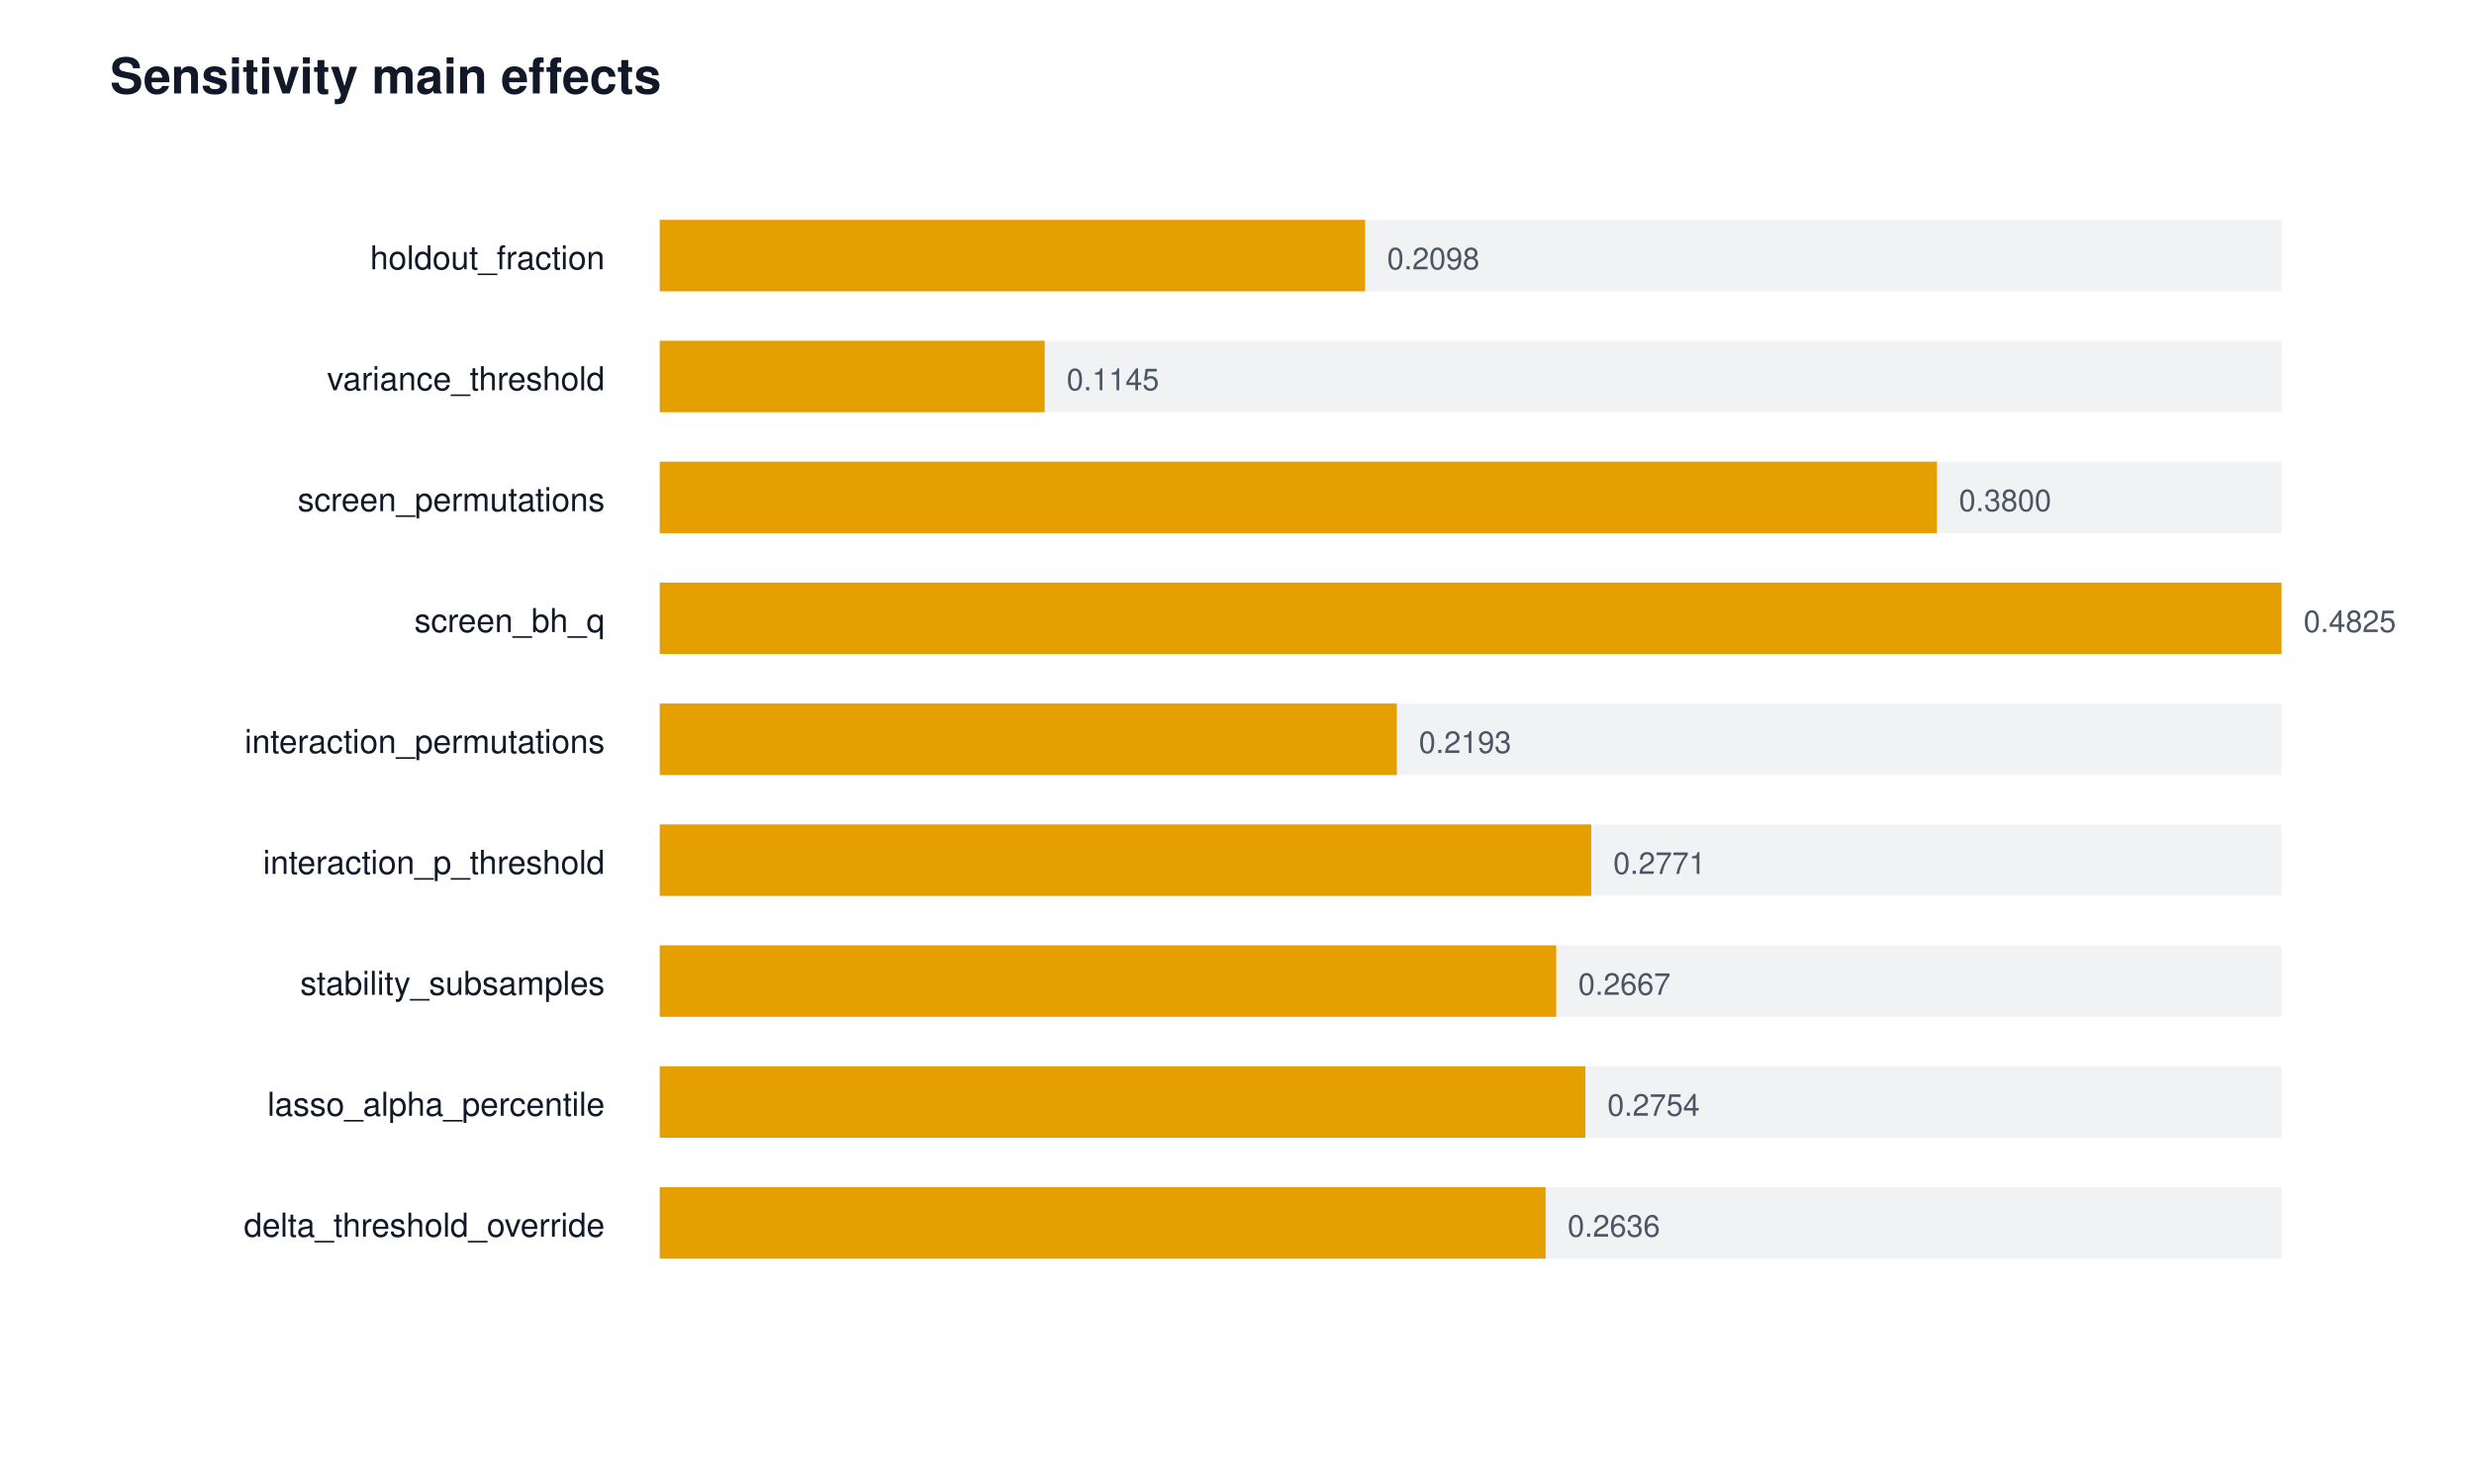
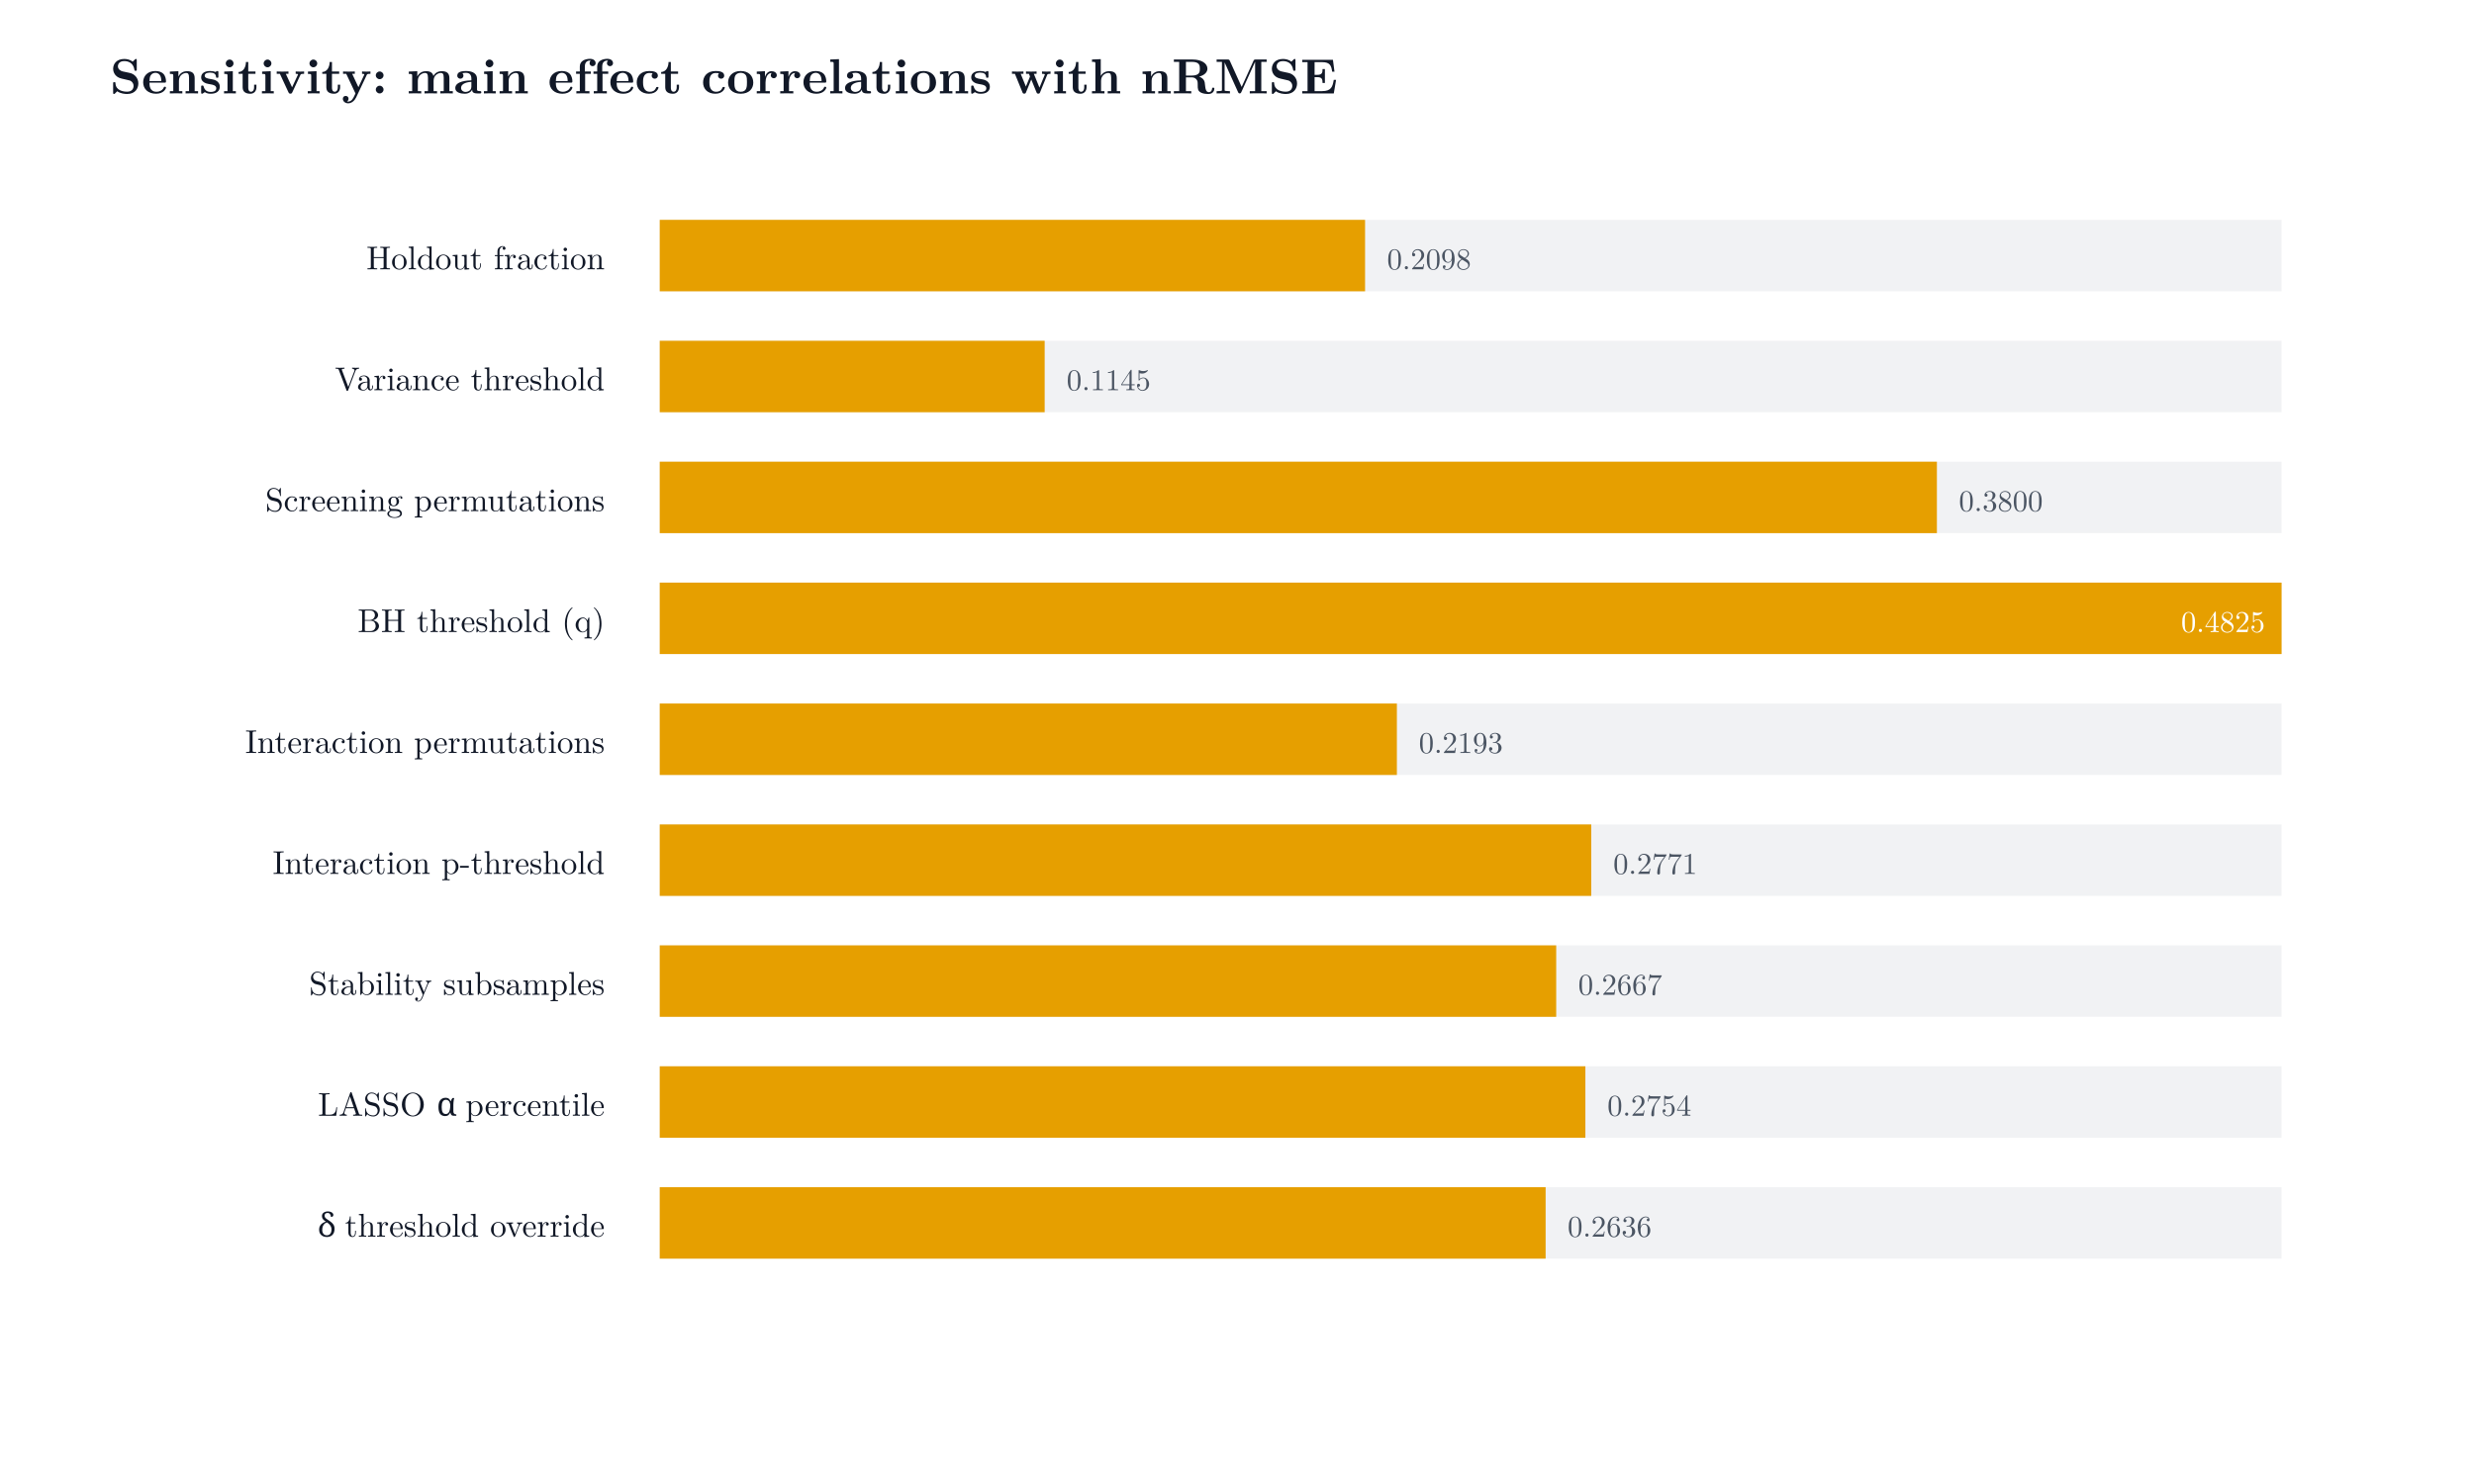
<svg xmlns="http://www.w3.org/2000/svg" width="900" height="540" viewBox="0 0 900 540">
  <rect width="100%" height="100%" fill="#ffffff" />
-   <text x="40" y="34" font-family="Helvetica, Arial, sans-serif" font-size="18" font-weight="700" fill="#111827">Sensitivity main effects</text>
-   <text x="220" y="98" text-anchor="end" font-family="Helvetica, Arial, sans-serif" font-size="12" fill="#111827">holdout_fraction</text>
+   <text x="40" y="34" font-family="'CMU Serif', 'Computer Modern', 'Latin Modern Roman', Georgia, serif" font-size="18" font-weight="700" fill="#111827">Sensitivity: main effect correlations with nRMSE</text>
+   <text x="220" y="98" text-anchor="end" font-family="'CMU Serif', 'Computer Modern', 'Latin Modern Roman', Georgia, serif" font-size="12" fill="#111827">Holdout fraction</text>
  <rect x="240" y="80" width="590" height="26" fill="#d1d5db" opacity="0.3" />
  <rect x="240" y="80" width="256.59" height="26" fill="#E69F00" />
-   <text x="504.59" y="98" font-family="Helvetica, Arial, sans-serif" font-size="11" fill="#4b5563">0.2098</text>
-   <text x="220" y="142" text-anchor="end" font-family="Helvetica, Arial, sans-serif" font-size="12" fill="#111827">variance_threshold</text>
+   <text x="504.59" y="98" font-family="'CMU Serif', 'Computer Modern', 'Latin Modern Roman', Georgia, serif" font-size="11" fill="#4b5563">0.2098</text>
+   <text x="220" y="142" text-anchor="end" font-family="'CMU Serif', 'Computer Modern', 'Latin Modern Roman', Georgia, serif" font-size="12" fill="#111827">Variance threshold</text>
  <rect x="240" y="124" width="590" height="26" fill="#d1d5db" opacity="0.3" />
  <rect x="240" y="124" width="140.03" height="26" fill="#E69F00" />
-   <text x="388.03" y="142" font-family="Helvetica, Arial, sans-serif" font-size="11" fill="#4b5563">0.1145</text>
-   <text x="220" y="186" text-anchor="end" font-family="Helvetica, Arial, sans-serif" font-size="12" fill="#111827">screen_permutations</text>
+   <text x="388.03" y="142" font-family="'CMU Serif', 'Computer Modern', 'Latin Modern Roman', Georgia, serif" font-size="11" fill="#4b5563">0.1145</text>
+   <text x="220" y="186" text-anchor="end" font-family="'CMU Serif', 'Computer Modern', 'Latin Modern Roman', Georgia, serif" font-size="12" fill="#111827">Screening permutations</text>
  <rect x="240" y="168" width="590" height="26" fill="#d1d5db" opacity="0.3" />
  <rect x="240" y="168" width="464.61" height="26" fill="#E69F00" />
-   <text x="712.61" y="186" font-family="Helvetica, Arial, sans-serif" font-size="11" fill="#4b5563">0.3800</text>
-   <text x="220" y="230" text-anchor="end" font-family="Helvetica, Arial, sans-serif" font-size="12" fill="#111827">screen_bh_q</text>
+   <text x="712.61" y="186" font-family="'CMU Serif', 'Computer Modern', 'Latin Modern Roman', Georgia, serif" font-size="11" fill="#4b5563">0.3800</text>
+   <text x="220" y="230" text-anchor="end" font-family="'CMU Serif', 'Computer Modern', 'Latin Modern Roman', Georgia, serif" font-size="12" fill="#111827">BH threshold (q)</text>
  <rect x="240" y="212" width="590" height="26" fill="#d1d5db" opacity="0.3" />
  <rect x="240" y="212" width="590.00" height="26" fill="#E69F00" />
-   <text x="838.00" y="230" font-family="Helvetica, Arial, sans-serif" font-size="11" fill="#4b5563">0.4825</text>
-   <text x="220" y="274" text-anchor="end" font-family="Helvetica, Arial, sans-serif" font-size="12" fill="#111827">interaction_permutations</text>
+   <text x="824.00" y="230" text-anchor="end" font-family="'CMU Serif', 'Computer Modern', 'Latin Modern Roman', Georgia, serif" font-size="11" fill="#ffffff">0.4825</text>
+   <text x="220" y="274" text-anchor="end" font-family="'CMU Serif', 'Computer Modern', 'Latin Modern Roman', Georgia, serif" font-size="12" fill="#111827">Interaction permutations</text>
  <rect x="240" y="256" width="590" height="26" fill="#d1d5db" opacity="0.3" />
  <rect x="240" y="256" width="268.16" height="26" fill="#E69F00" />
-   <text x="516.16" y="274" font-family="Helvetica, Arial, sans-serif" font-size="11" fill="#4b5563">0.2193</text>
-   <text x="220" y="318" text-anchor="end" font-family="Helvetica, Arial, sans-serif" font-size="12" fill="#111827">interaction_p_threshold</text>
+   <text x="516.16" y="274" font-family="'CMU Serif', 'Computer Modern', 'Latin Modern Roman', Georgia, serif" font-size="11" fill="#4b5563">0.2193</text>
+   <text x="220" y="318" text-anchor="end" font-family="'CMU Serif', 'Computer Modern', 'Latin Modern Roman', Georgia, serif" font-size="12" fill="#111827">Interaction p-threshold</text>
  <rect x="240" y="300" width="590" height="26" fill="#d1d5db" opacity="0.3" />
  <rect x="240" y="300" width="338.87" height="26" fill="#E69F00" />
-   <text x="586.87" y="318" font-family="Helvetica, Arial, sans-serif" font-size="11" fill="#4b5563">0.2771</text>
-   <text x="220" y="362" text-anchor="end" font-family="Helvetica, Arial, sans-serif" font-size="12" fill="#111827">stability_subsamples</text>
+   <text x="586.87" y="318" font-family="'CMU Serif', 'Computer Modern', 'Latin Modern Roman', Georgia, serif" font-size="11" fill="#4b5563">0.2771</text>
+   <text x="220" y="362" text-anchor="end" font-family="'CMU Serif', 'Computer Modern', 'Latin Modern Roman', Georgia, serif" font-size="12" fill="#111827">Stability subsamples</text>
  <rect x="240" y="344" width="590" height="26" fill="#d1d5db" opacity="0.3" />
  <rect x="240" y="344" width="326.12" height="26" fill="#E69F00" />
-   <text x="574.12" y="362" font-family="Helvetica, Arial, sans-serif" font-size="11" fill="#4b5563">0.2667</text>
-   <text x="220" y="406" text-anchor="end" font-family="Helvetica, Arial, sans-serif" font-size="12" fill="#111827">lasso_alpha_percentile</text>
+   <text x="574.12" y="362" font-family="'CMU Serif', 'Computer Modern', 'Latin Modern Roman', Georgia, serif" font-size="11" fill="#4b5563">0.2667</text>
+   <text x="220" y="406" text-anchor="end" font-family="'CMU Serif', 'Computer Modern', 'Latin Modern Roman', Georgia, serif" font-size="12" fill="#111827">LASSO α percentile</text>
  <rect x="240" y="388" width="590" height="26" fill="#d1d5db" opacity="0.3" />
  <rect x="240" y="388" width="336.73" height="26" fill="#E69F00" />
-   <text x="584.73" y="406" font-family="Helvetica, Arial, sans-serif" font-size="11" fill="#4b5563">0.2754</text>
-   <text x="220" y="450" text-anchor="end" font-family="Helvetica, Arial, sans-serif" font-size="12" fill="#111827">delta_threshold_override</text>
+   <text x="584.73" y="406" font-family="'CMU Serif', 'Computer Modern', 'Latin Modern Roman', Georgia, serif" font-size="11" fill="#4b5563">0.2754</text>
+   <text x="220" y="450" text-anchor="end" font-family="'CMU Serif', 'Computer Modern', 'Latin Modern Roman', Georgia, serif" font-size="12" fill="#111827">δ threshold override</text>
  <rect x="240" y="432" width="590" height="26" fill="#d1d5db" opacity="0.3" />
  <rect x="240" y="432" width="322.27" height="26" fill="#E69F00" />
-   <text x="570.27" y="450" font-family="Helvetica, Arial, sans-serif" font-size="11" fill="#4b5563">0.2636</text>
+   <text x="570.27" y="450" font-family="'CMU Serif', 'Computer Modern', 'Latin Modern Roman', Georgia, serif" font-size="11" fill="#4b5563">0.2636</text>
</svg>
